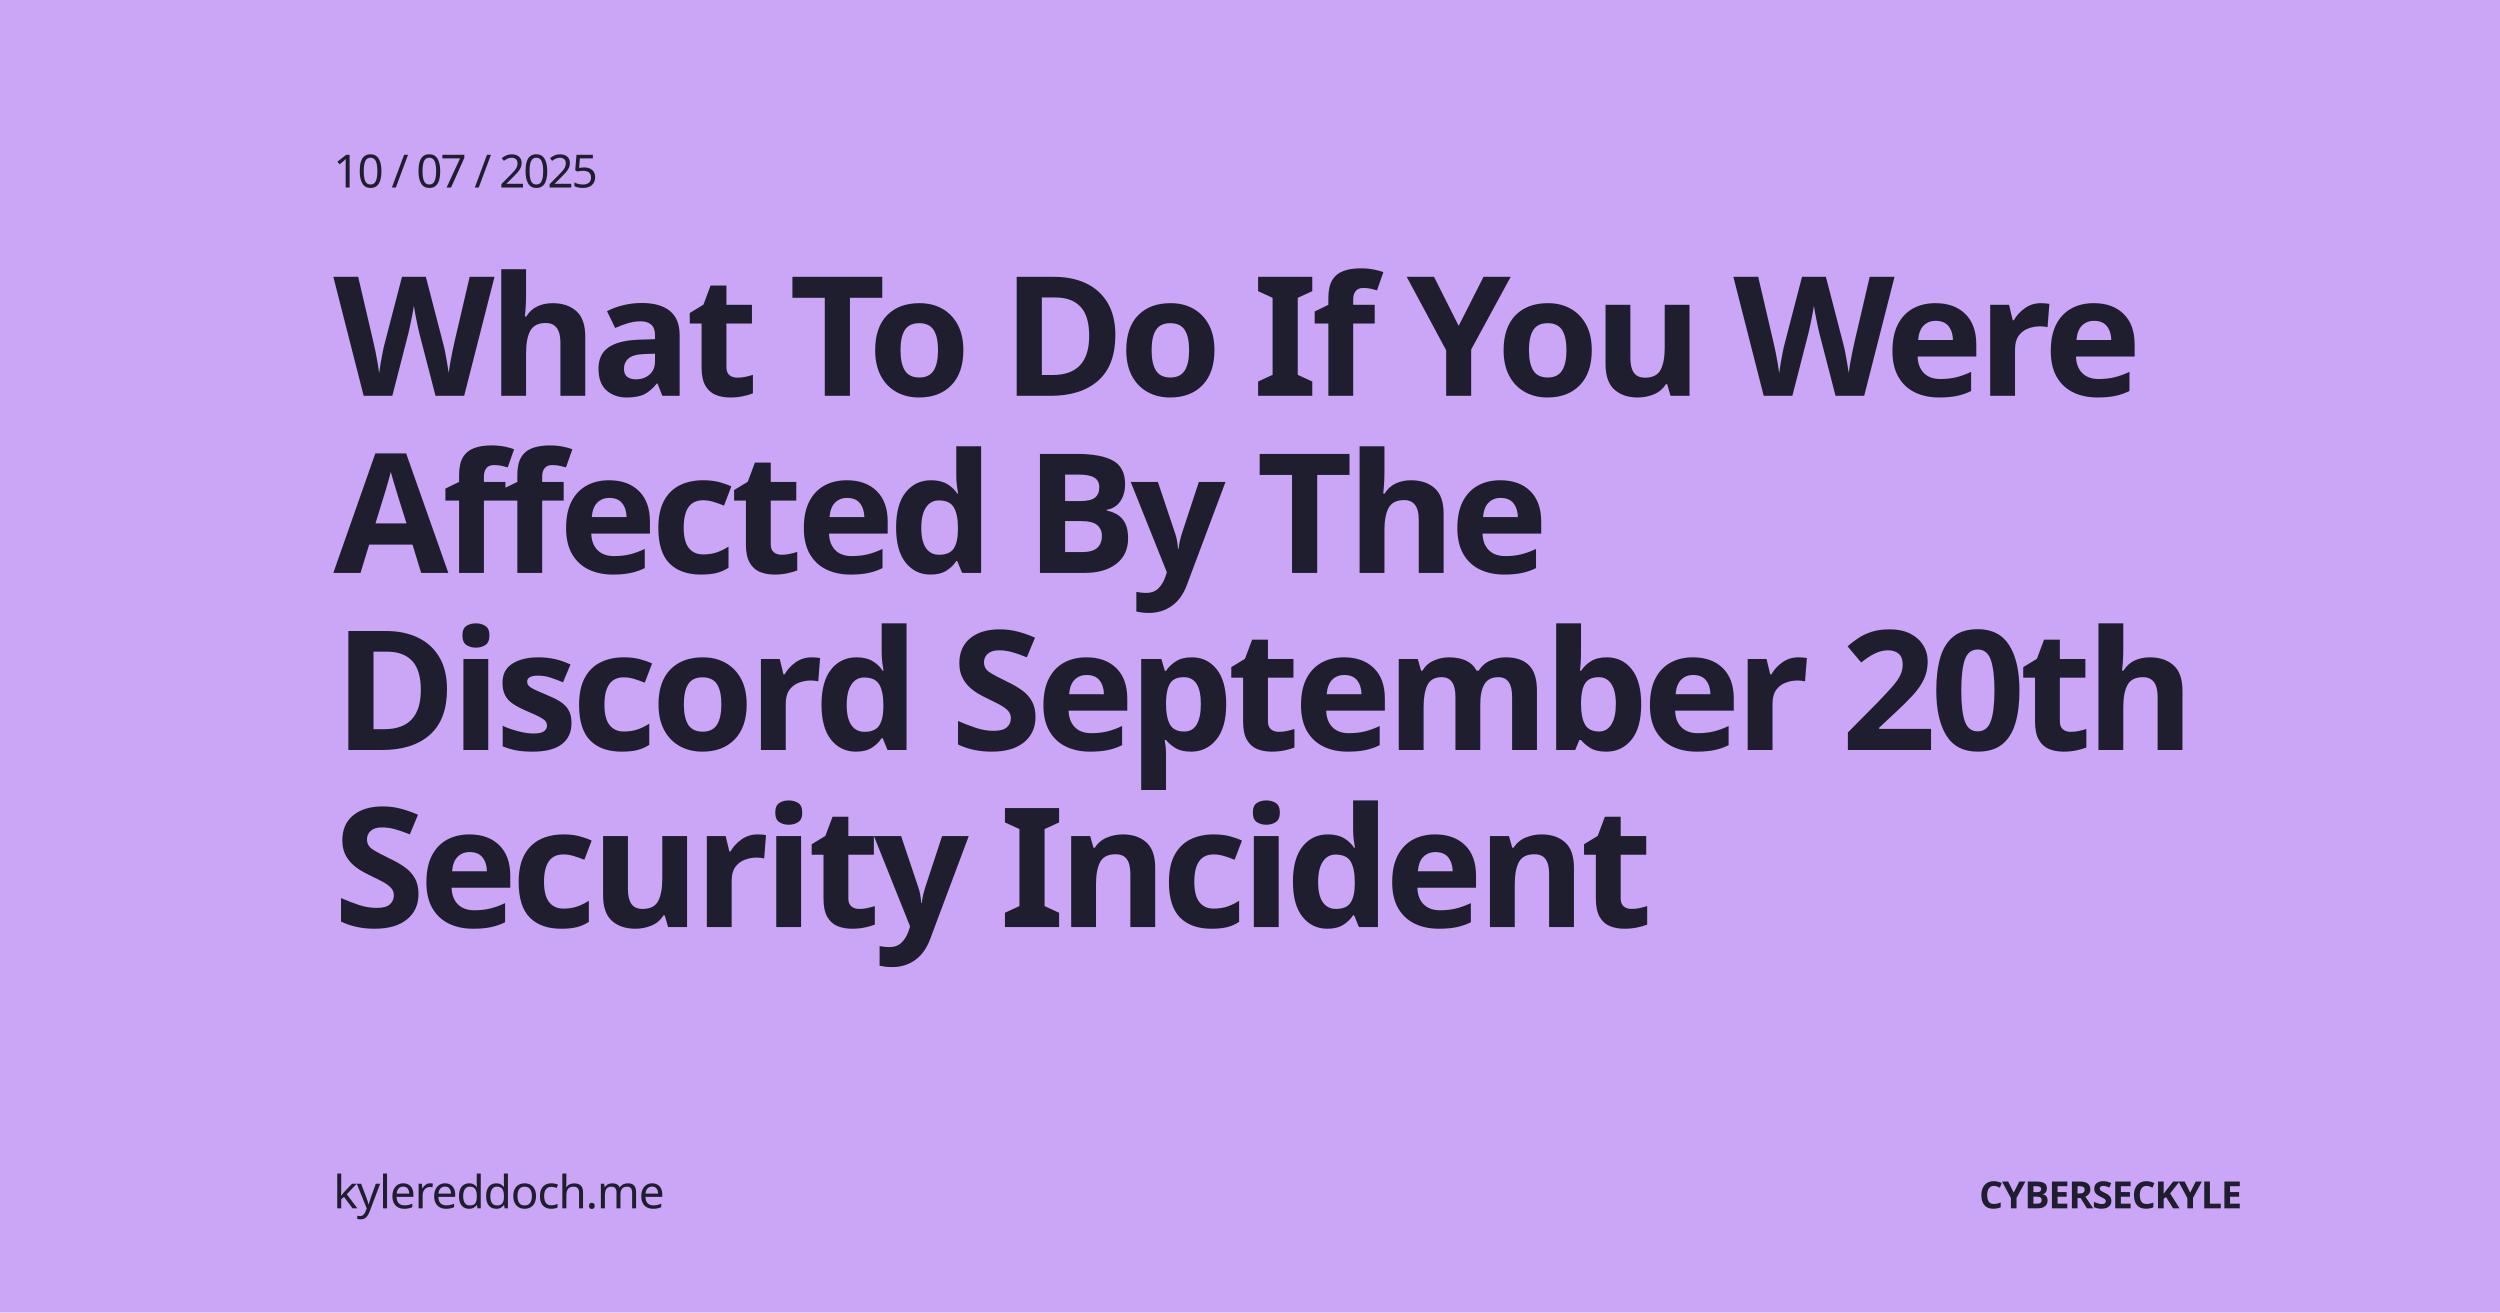
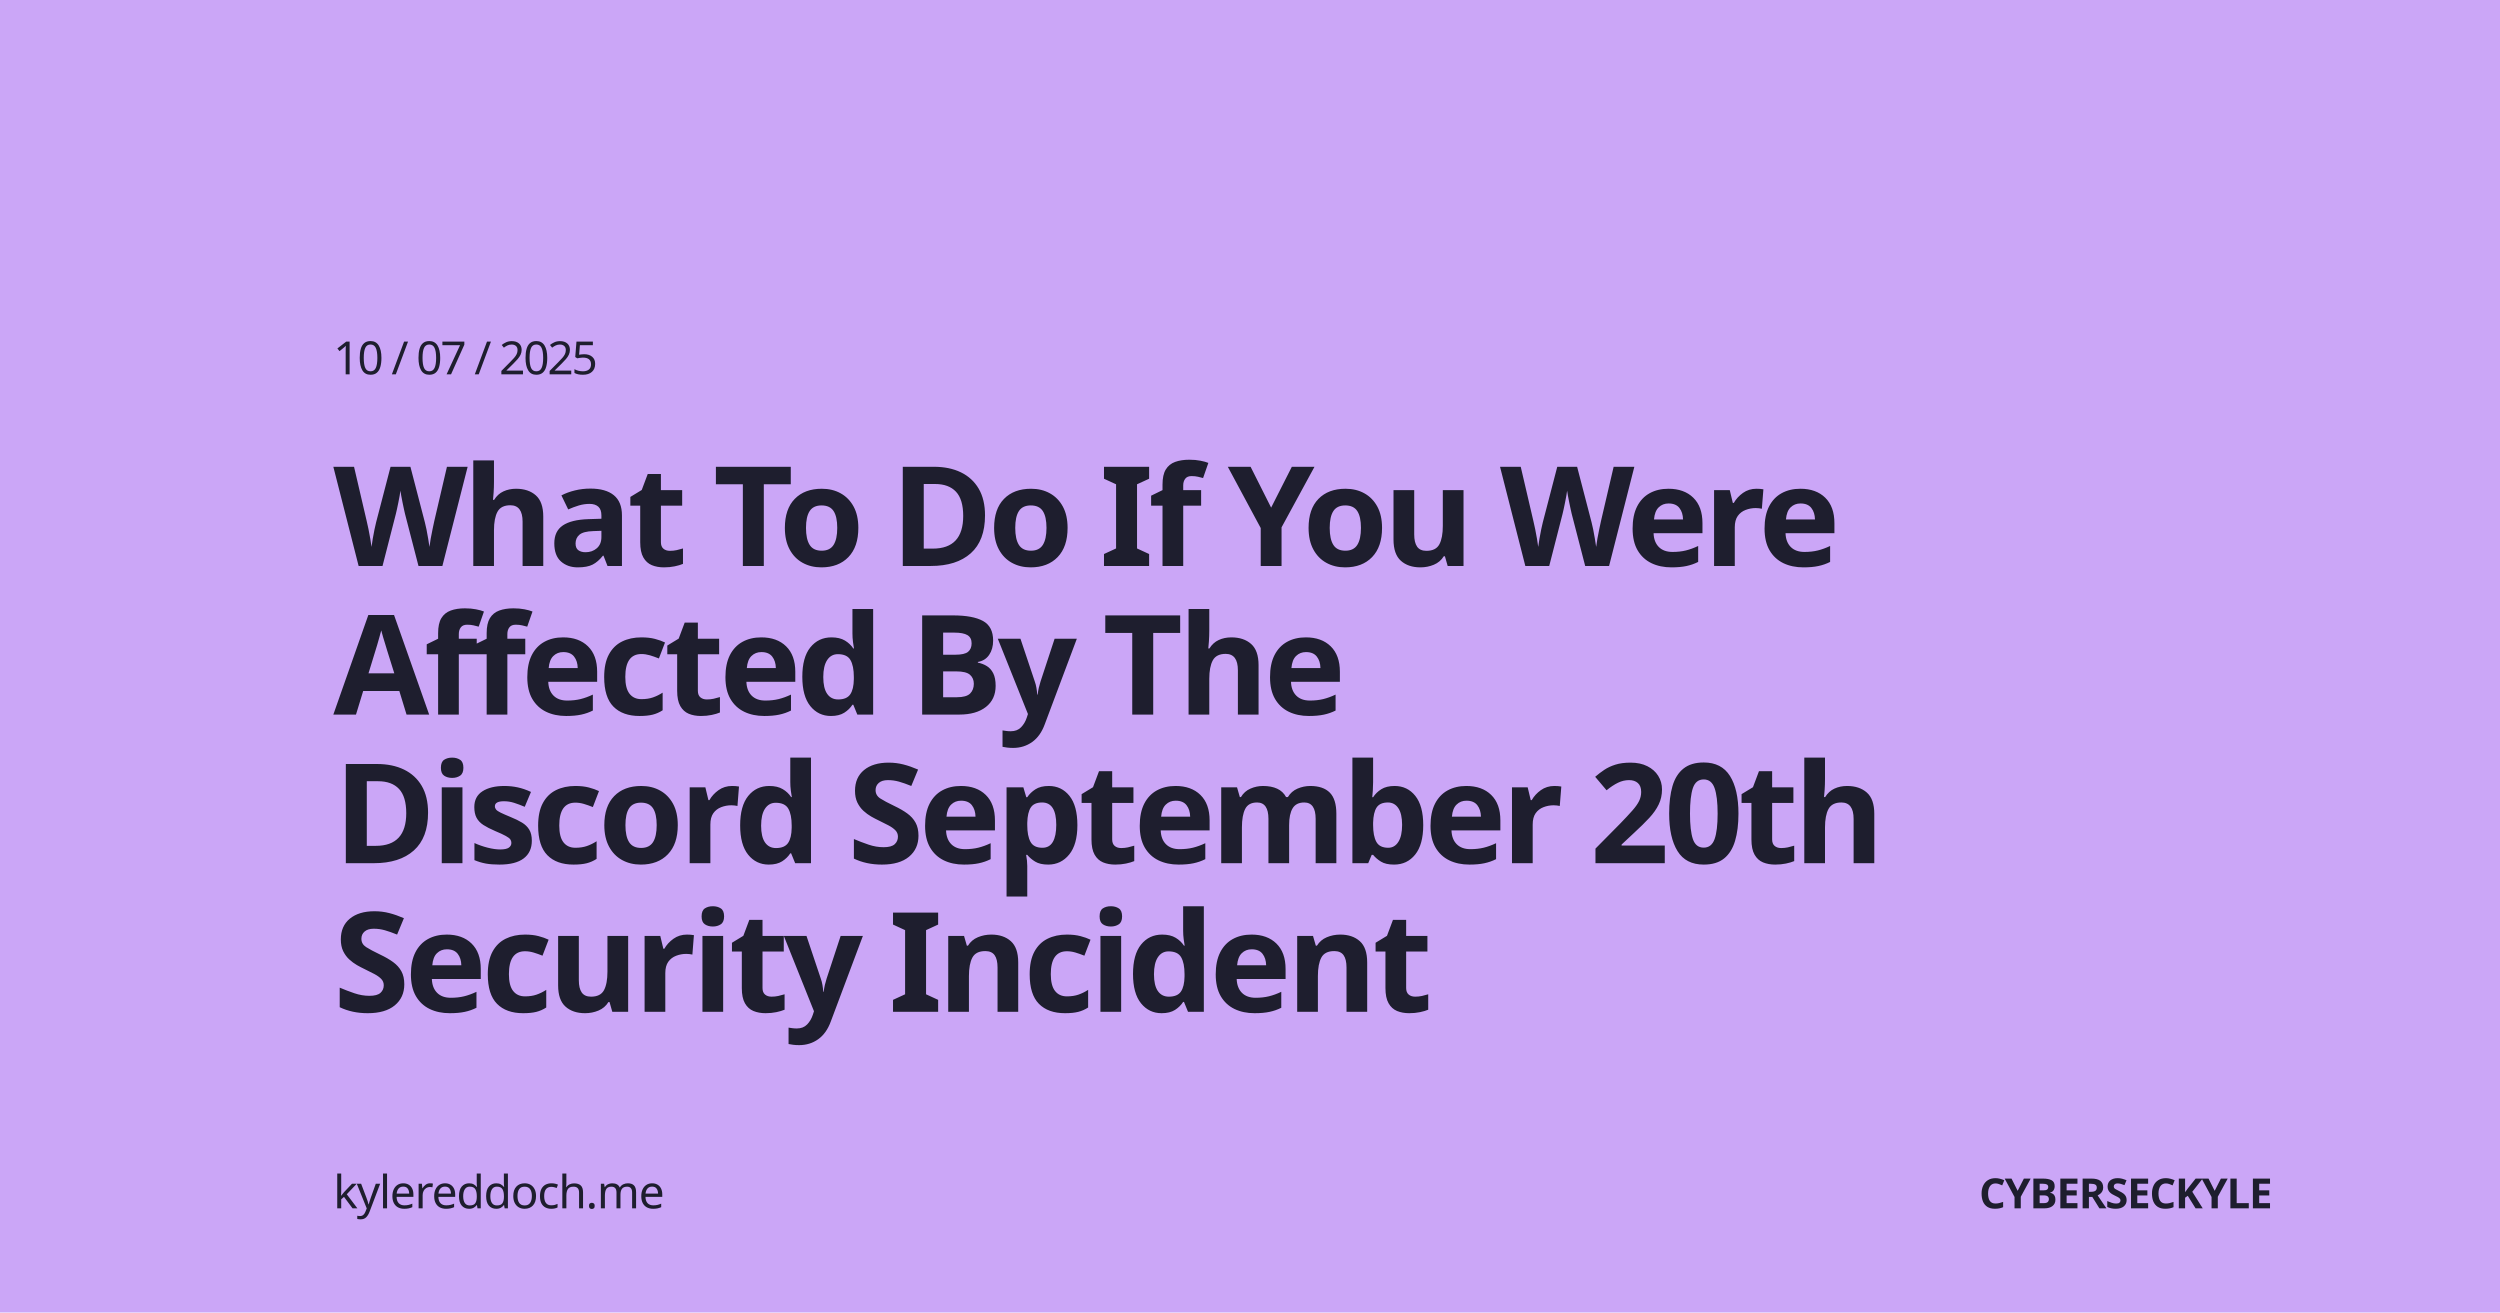
<svg xmlns="http://www.w3.org/2000/svg" width="1200" height="630" viewBox="0 0 1200 630" version="1.1">
  <rect id="bg" width="100%" height="100%" opacity="1" fill="#cba6f7" />
  <text font-family="'Atkinson Hyperlegible', Ubuntu, sans-serif" font-size="22" font-weight="500" fill="#1e1e2e" letter-spacing="-1">
-     <tspan x="160" y="90">
+     <tspan x="160" y="179.667">
      10 / 07 / 2025
    </tspan>
  </text>
-   <text id="text" font-family="'Red Hat Display', Ubuntu, sans-serif" font-size="80" font-weight="900" fill="#1e1e2e" letter-spacing="-3">
-     <tspan x="160" y="190"> What To Do If You Were </tspan>
-     <tspan x="160" y="275"> Affected By The </tspan>
-     <tspan x="160" y="360"> Discord September 20th </tspan>
-     <tspan x="160" y="445"> Security Incident </tspan>
+   <text id="text" font-family="'Atkinson Hyperlegible', Ubuntu, sans-serif" font-size="66.667" font-weight="750" fill="#1e1e2e" letter-spacing="-2.5">
+     <tspan x="160" y="271.667">
+         What To Do If You Were
+       </tspan>
+     <tspan x="160" y="343">
+         Affected By The
+       </tspan>
+     <tspan x="160" y="414.333">
+         Discord September 20th
+       </tspan>
+     <tspan x="160" y="485.667">
+         Security Incident
+       </tspan>
  </text>
  <text font-family="'Atkinson Hyperlegible', Ubuntu, sans-serif" font-size="22" font-weight="500" fill="#1e1e2e" letter-spacing="-0.5">
    <tspan x="160" y="580">kylereddoch.me</tspan>
  </text>
-   <text font-family="'Red Hat Display', Ubuntu, sans-serif" font-size="18" font-weight="950" fill="#1e1e2e" letter-spacing="-0.5">
+   <text font-family="'Atkinson Hyperlegible', Ubuntu, sans-serif" font-size="20" font-weight="600" fill="#1e1e2e" letter-spacing="-0.5">
    <tspan x="950" y="580">CYBERSECKYLE</tspan>
  </text>
</svg>
